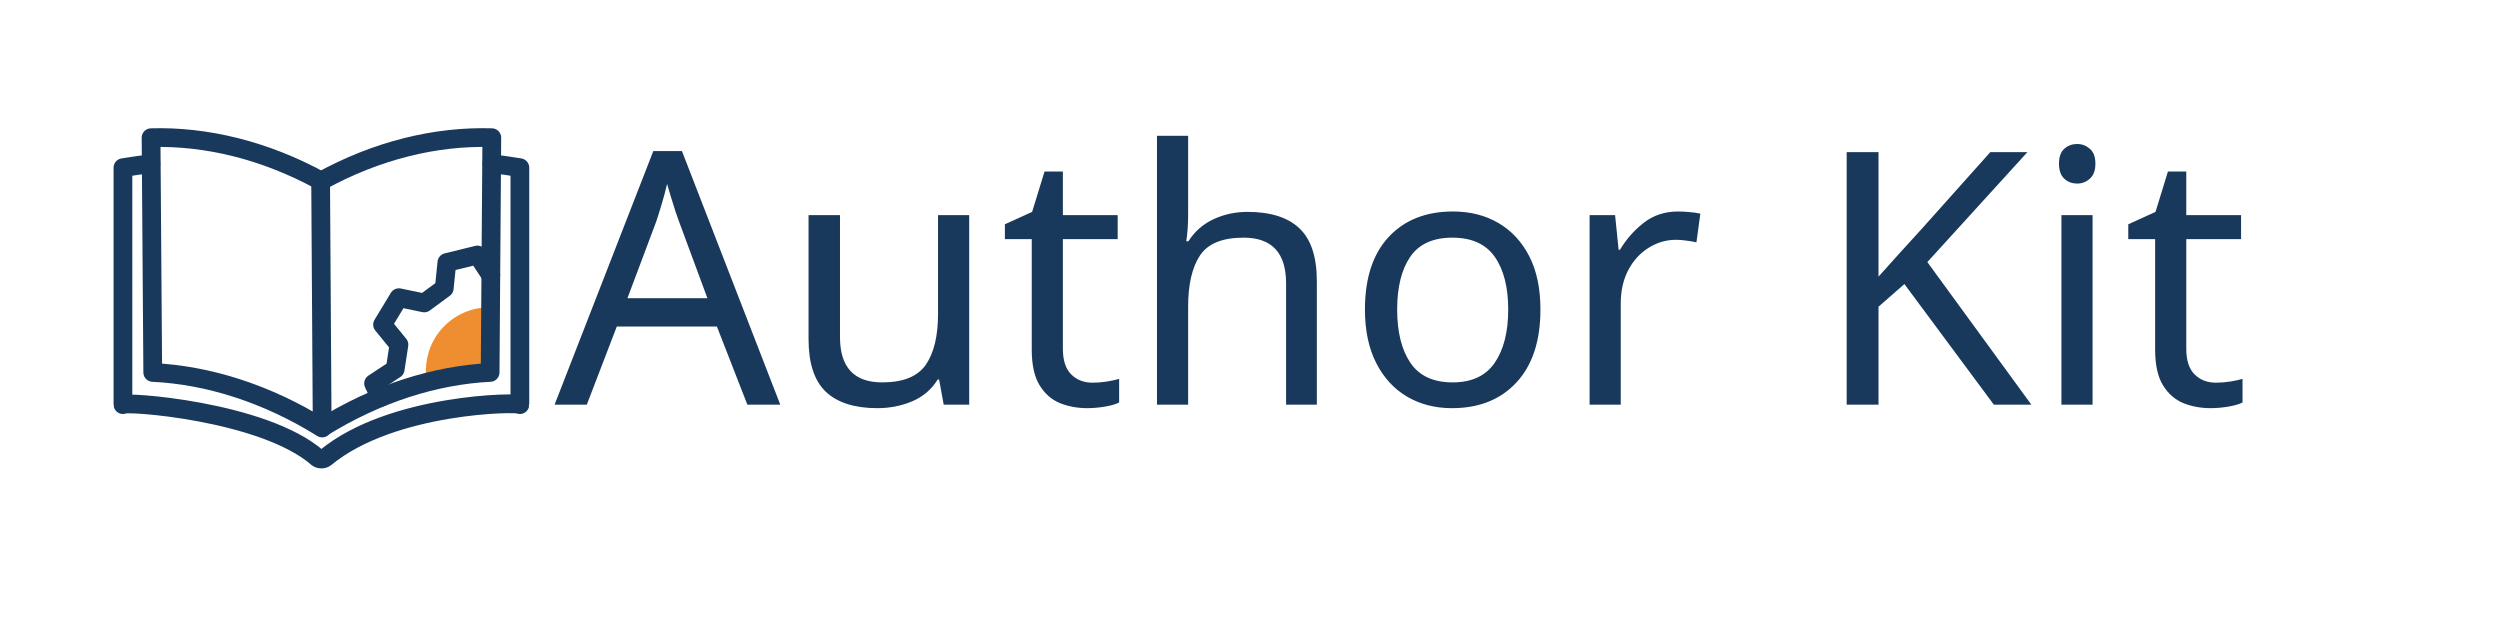
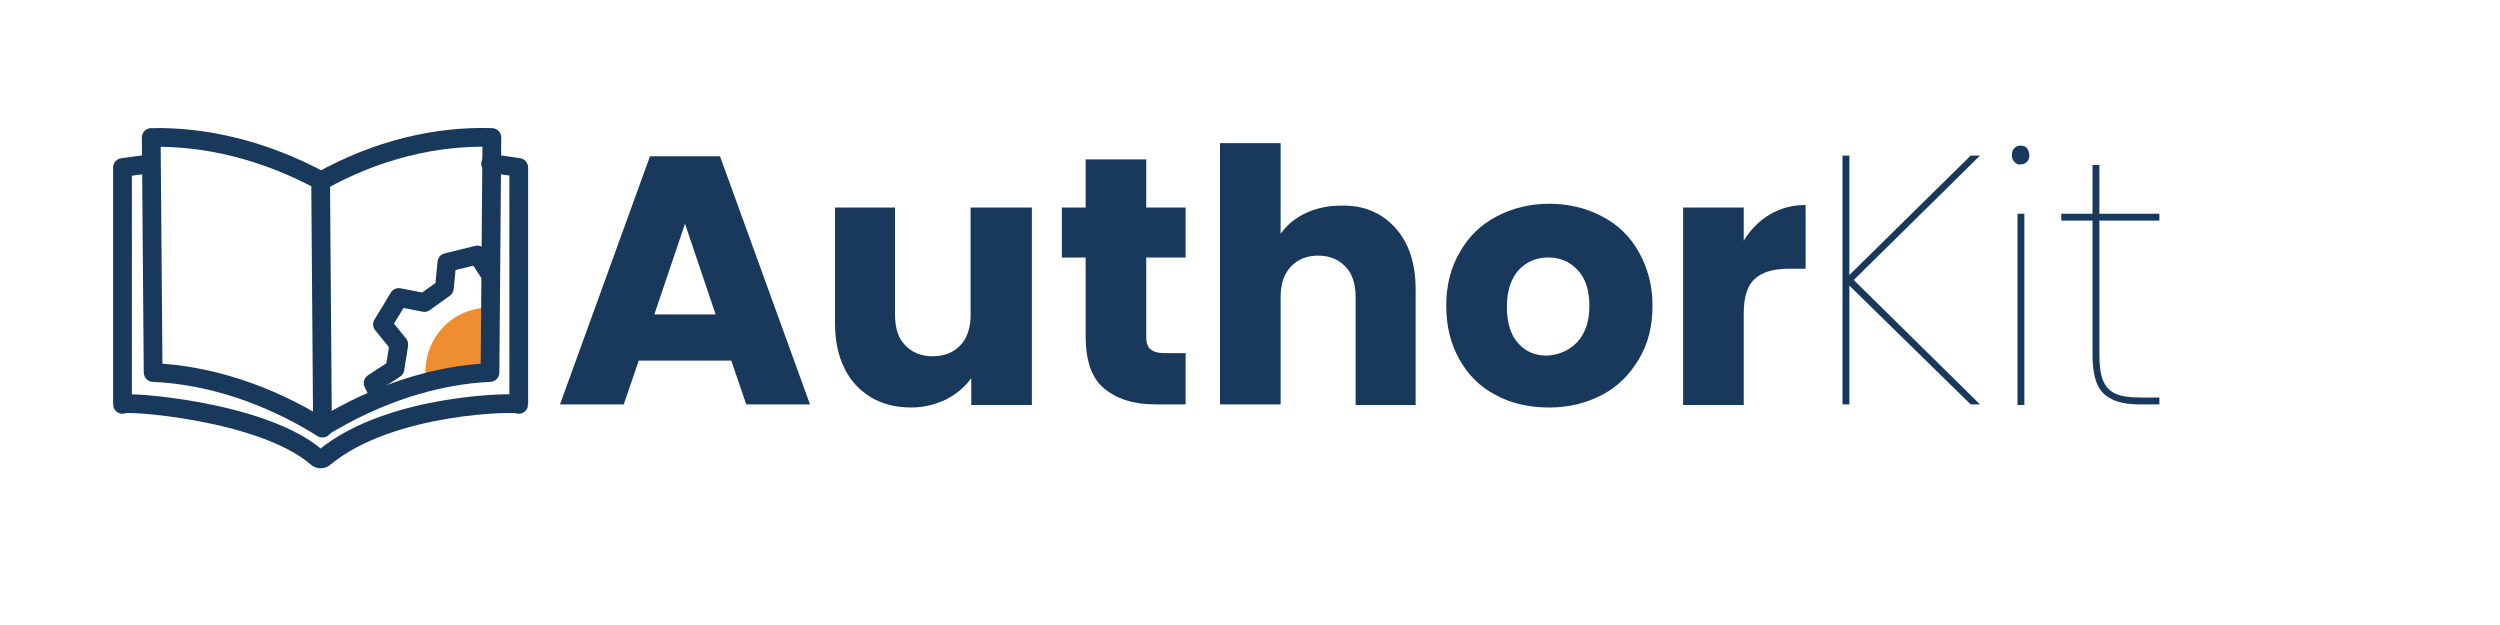
<svg xmlns="http://www.w3.org/2000/svg" version="1.1" id="Layer_1" x="0px" y="0px" viewBox="0 0 400 100" style="enable-background:new 0 0 400 100;" xml:space="preserve">
  <style type="text/css">
	.st0{fill:none;stroke:#19395C;stroke-width:3;stroke-linecap:round;stroke-linejoin:round;stroke-miterlimit:10;}
	.st1{fill:#EF8E30;}
	.st2{fill:none;}
- 	.st3{fill:#19395C;}
- 	.st4{font-family:'Poppins-Bold';}
- 	.st5{font-size:56.596px;}
- 	.st6{font-family:'Poppins-Thin';}
+ 	.st3{enable-background:new    ;}
+ 	.st4{fill:#19395C;}
</style>
  <g>
    <g>
      <g>
-         <path class="st0" d="M78.53,44.05l-2.14-3.25c-2.44,0.6-2.45,0.6-4.89,1.2l-0.42,4.12c-1.28,0.94-1.92,1.41-3.2,2.35l-4.06-0.84     c-1.3,2.15-1.31,2.16-2.61,4.31l2.62,3.21c-0.24,1.57-0.36,2.36-0.6,3.92l-3.46,2.28l1.06,2.25" />
-         <path class="st1" d="M78.35,59.38c0.02-0.03,0.04-0.04,0.06-0.07l0.07-10.15c-3.28-0.04-6.52,1.49-8.54,4.39     c-1.57,2.26-2.08,5.04-1.68,7.56C68.91,60.93,77.05,59.52,78.35,59.38z" />
+         <path class="st0" d="M78.5,44l-2.1-3.2c-2.4,0.6-2.4,0.6-4.9,1.2l-0.4,4.1c-1.3,0.9-1.9,1.4-3.2,2.3l-4.1-0.8     c-1.3,2.2-1.3,2.2-2.6,4.3l2.6,3.2c-0.2,1.6-0.4,2.4-0.6,3.9l-3.5,2.3l1.1,2.2" />
+         <path class="st1" d="M78.3,59.4C78.4,59.4,78.4,59.3,78.3,59.4l0.1-10.2c-3.3,0-6.5,1.5-8.5,4.4c-1.6,2.3-2.1,5-1.7,7.6     C68.9,60.9,77.1,59.5,78.3,59.4z" />
      </g>
      <g>
-         <path class="st0" d="M24.14,26.19c-1.5,0.18-2.99,0.4-4.47,0.64c0,12.64,0,25.28,0,37.91c-0.11-0.58,22.39,0.92,31.13,8.51     c0.34,0.26,0.91,0.26,1.25,0c10.63-8.82,31.23-8.95,31.13-8.51c0-12.64,0-25.28,0-37.91c-1.48-0.24-2.97-0.46-4.47-0.64" />
+         <path class="st0" d="M24.1,26.2c-1.5,0.2-3,0.4-4.5,0.6c0,12.6,0,25.3,0,37.9c-0.1-0.6,22.4,0.9,31.1,8.5c0.3,0.3,0.9,0.3,1.2,0     c10.6-8.8,31.2-8.9,31.1-8.5c0-12.6,0-25.3,0-37.9c-1.5-0.2-3-0.5-4.5-0.6" />
      </g>
      <g>
-         <path class="st0" d="M51.3,28.92c-8.87-4.85-18.27-7.15-27.13-6.89c0.09,12.52,0.18,25.04,0.27,37.56     c8.86,0.42,18.26,3.38,27.11,8.89C51.47,55.29,51.39,42.1,51.3,28.92z" />
+         <path class="st0" d="M51.3,28.9C42.4,24.1,33,21.8,24.2,22c0.1,12.5,0.2,25,0.3,37.6c8.9,0.4,18.3,3.4,27.1,8.9     C51.5,55.3,51.4,42.1,51.3,28.9z" />
      </g>
      <g>
-         <path class="st0" d="M51.55,68.4c8.78-5.44,18.09-8.38,26.87-8.81c0.09-12.52,0.18-25.04,0.27-37.56     c-8.95-0.28-18.45,2.04-27.39,6.97" />
+         <path class="st0" d="M51.5,68.4c8.8-5.4,18.1-8.4,26.9-8.8c0.1-12.5,0.2-25,0.3-37.6c-8.9-0.3-18.5,2-27.4,7" />
      </g>
    </g>
-     <rect x="88.73" y="22.86" class="st2" width="291.6" height="42.65" />
-     <text transform="matrix(1 0 0 1 88.7346 64.7443)">
-       <tspan x="0" y="0" class="st3 st4 st5">Author</tspan>
-       <tspan x="201.25" y="0" class="st3 st6 st5">Kit</tspan>
-     </text>
+     <rect x="88.7" y="22.9" class="st2" width="291.6" height="42.7" />
+     <g class="st3">
+       <path class="st4" d="M117,57.7h-14.8l-2.4,7H89.6L104,25h11.2l14.4,39.7h-10.2L117,57.7z M114.5,50.3l-4.9-14.5l-4.9,14.5H114.5z" />
+       <path class="st4" d="M165.1,33.2v31.6h-9.7v-4.3c-1,1.4-2.3,2.5-4,3.4c-1.7,0.8-3.5,1.3-5.6,1.3c-2.4,0-4.5-0.5-6.4-1.6    c-1.8-1.1-3.3-2.6-4.3-4.7c-1-2-1.5-4.4-1.5-7.2V33.2h9.6v17.1c0,2.1,0.5,3.8,1.6,4.9c1.1,1.2,2.6,1.8,4.4,1.8    c1.9,0,3.4-0.6,4.5-1.8c1.1-1.2,1.6-2.8,1.6-4.9V33.2H165.1z" />
+       <path class="st4" d="M189.7,56.5v8.2h-4.9c-3.5,0-6.2-0.9-8.2-2.6c-2-1.7-2.9-4.5-2.9-8.4V41.2h-3.8v-8h3.8v-7.7h9.7v7.7h6.3v8    h-6.3v12.7c0,0.9,0.2,1.6,0.7,2c0.5,0.4,1.2,0.6,2.3,0.6H189.7z" />
+       <path class="st4" d="M223.2,36.4c2.2,2.4,3.3,5.7,3.3,9.9v18.5h-9.6V47.6c0-2.1-0.5-3.8-1.6-4.9c-1.1-1.2-2.6-1.8-4.4-1.8    c-1.8,0-3.3,0.6-4.4,1.8c-1.1,1.2-1.6,2.8-1.6,4.9v17.1h-9.7V22.9h9.7v14.5c1-1.4,2.3-2.5,4-3.3c1.7-0.8,3.6-1.2,5.7-1.2    C218.1,32.8,221,34,223.2,36.4z" />
+       <path class="st4" d="M239.3,63.2c-2.5-1.3-4.4-3.2-5.8-5.7c-1.4-2.5-2.1-5.3-2.1-8.6c0-3.2,0.7-6.1,2.2-8.6    c1.4-2.5,3.4-4.4,5.9-5.7c2.5-1.3,5.3-2,8.4-2c3.1,0,5.9,0.7,8.4,2c2.5,1.3,4.5,3.2,5.9,5.7c1.4,2.5,2.2,5.3,2.2,8.6    s-0.7,6.1-2.2,8.6c-1.5,2.5-3.4,4.4-5.9,5.7c-2.5,1.3-5.3,2-8.4,2C244.5,65.2,241.7,64.5,239.3,63.2z M252.3,54.8    c1.3-1.4,2-3.3,2-5.8c0-2.5-0.6-4.5-1.9-5.8c-1.3-1.4-2.8-2-4.7-2c-1.9,0-3.5,0.7-4.7,2c-1.2,1.3-1.9,3.3-1.9,5.9    c0,2.5,0.6,4.5,1.8,5.8c1.2,1.4,2.8,2,4.6,2C249.4,56.8,251,56.1,252.3,54.8z" />
+       <path class="st4" d="M283.2,34.3c1.7-1,3.6-1.5,5.7-1.5v10.2h-2.7c-2.4,0-4.2,0.5-5.4,1.6c-1.2,1-1.8,2.9-1.8,5.5v14.7h-9.7V33.2    h9.7v5.3C280.1,36.7,281.5,35.3,283.2,34.3z" />
+     </g>
+     <g class="st3">
+       <path class="st4" d="M296.6,44.8l20.2,19.9h-1.5l-19.4-19v19h-1.1V24.9h1.1V44l19.4-19.1h1.5L296.6,44.8z" />
+       <path class="st4" d="M322.3,25.9c-0.3-0.3-0.4-0.7-0.4-1.1s0.1-0.8,0.4-1.1s0.6-0.4,1-0.4c0.4,0,0.8,0.1,1,0.4s0.4,0.7,0.4,1.1    s-0.1,0.8-0.4,1.1s-0.6,0.4-1,0.4C322.9,26.4,322.6,26.2,322.3,25.9z M323.9,34.2v30.6h-1.1V34.2H323.9z" />
+       <path class="st4" d="M335.9,35.3v21.4c0,1.8,0.2,3.3,0.6,4.2c0.4,1,1.1,1.7,2,2.1c0.9,0.4,2.2,0.6,3.8,0.6h3.2v1.1h-3.3    c-2.6,0-4.5-0.6-5.7-1.8c-1.2-1.2-1.7-3.3-1.7-6.2V35.3h-5v-1.1h5v-7.8h1.1v7.8h9.6v1.1H335.9z" />
+     </g>
  </g>
</svg>
